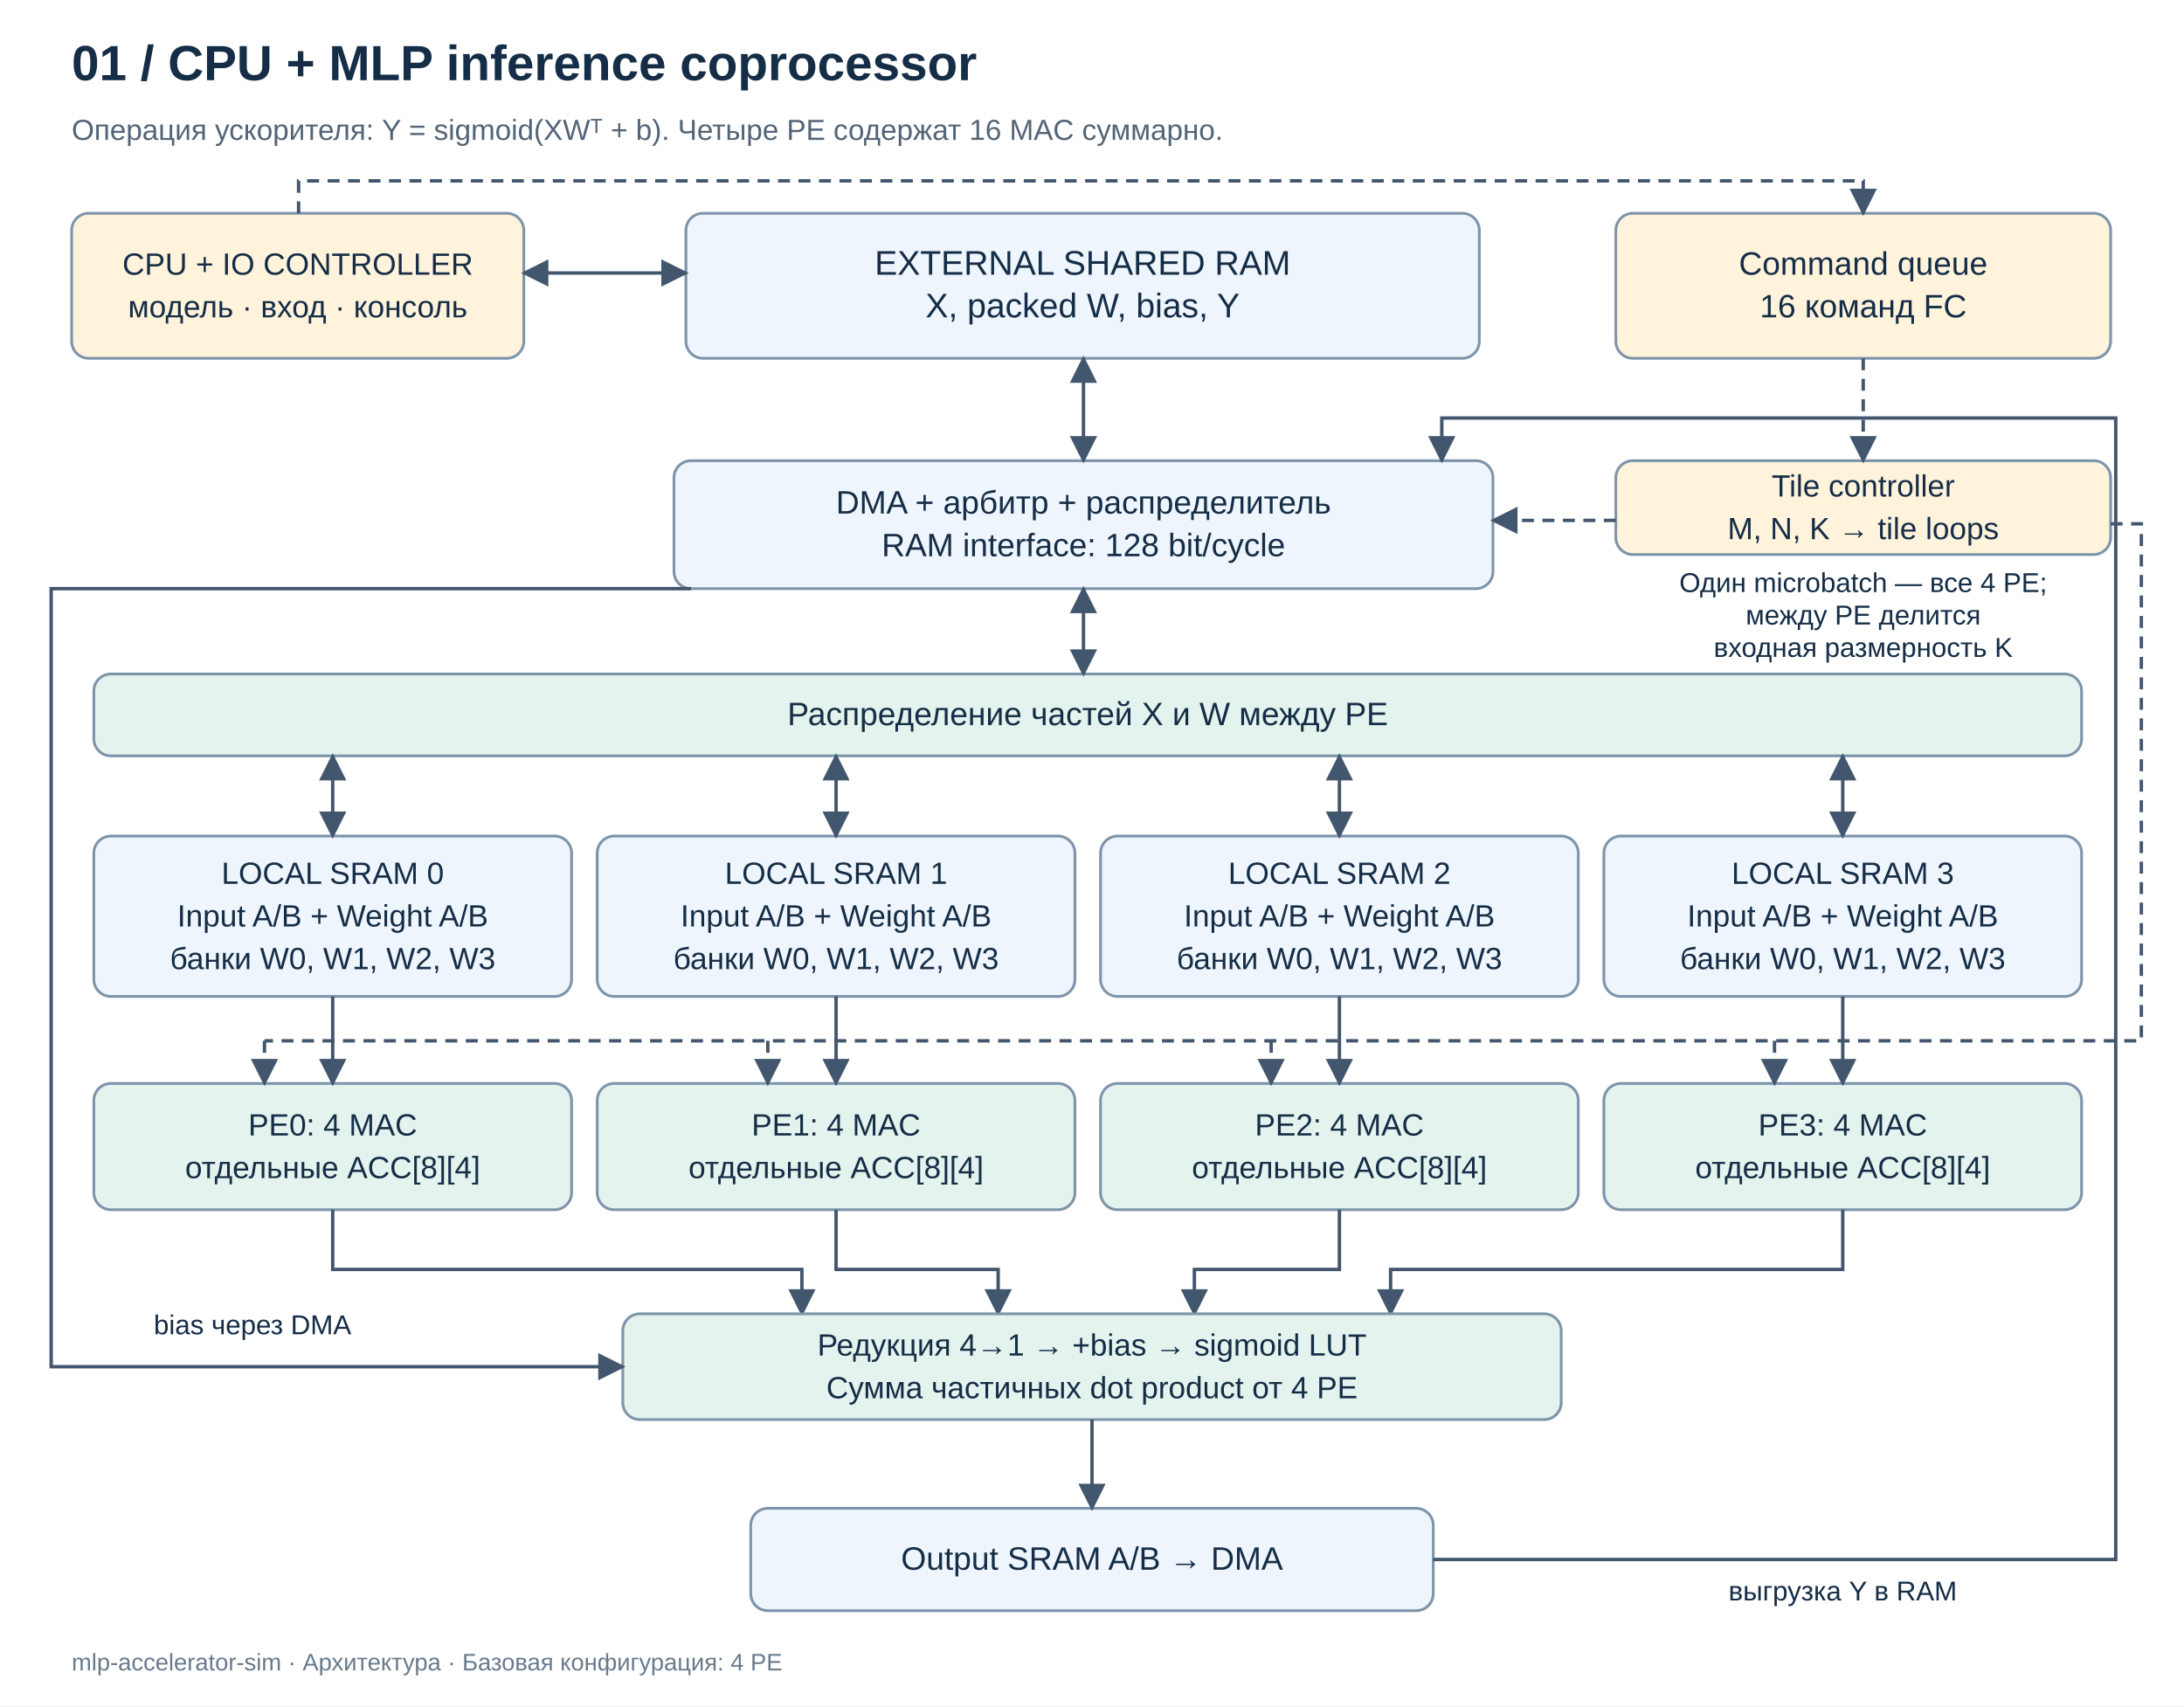
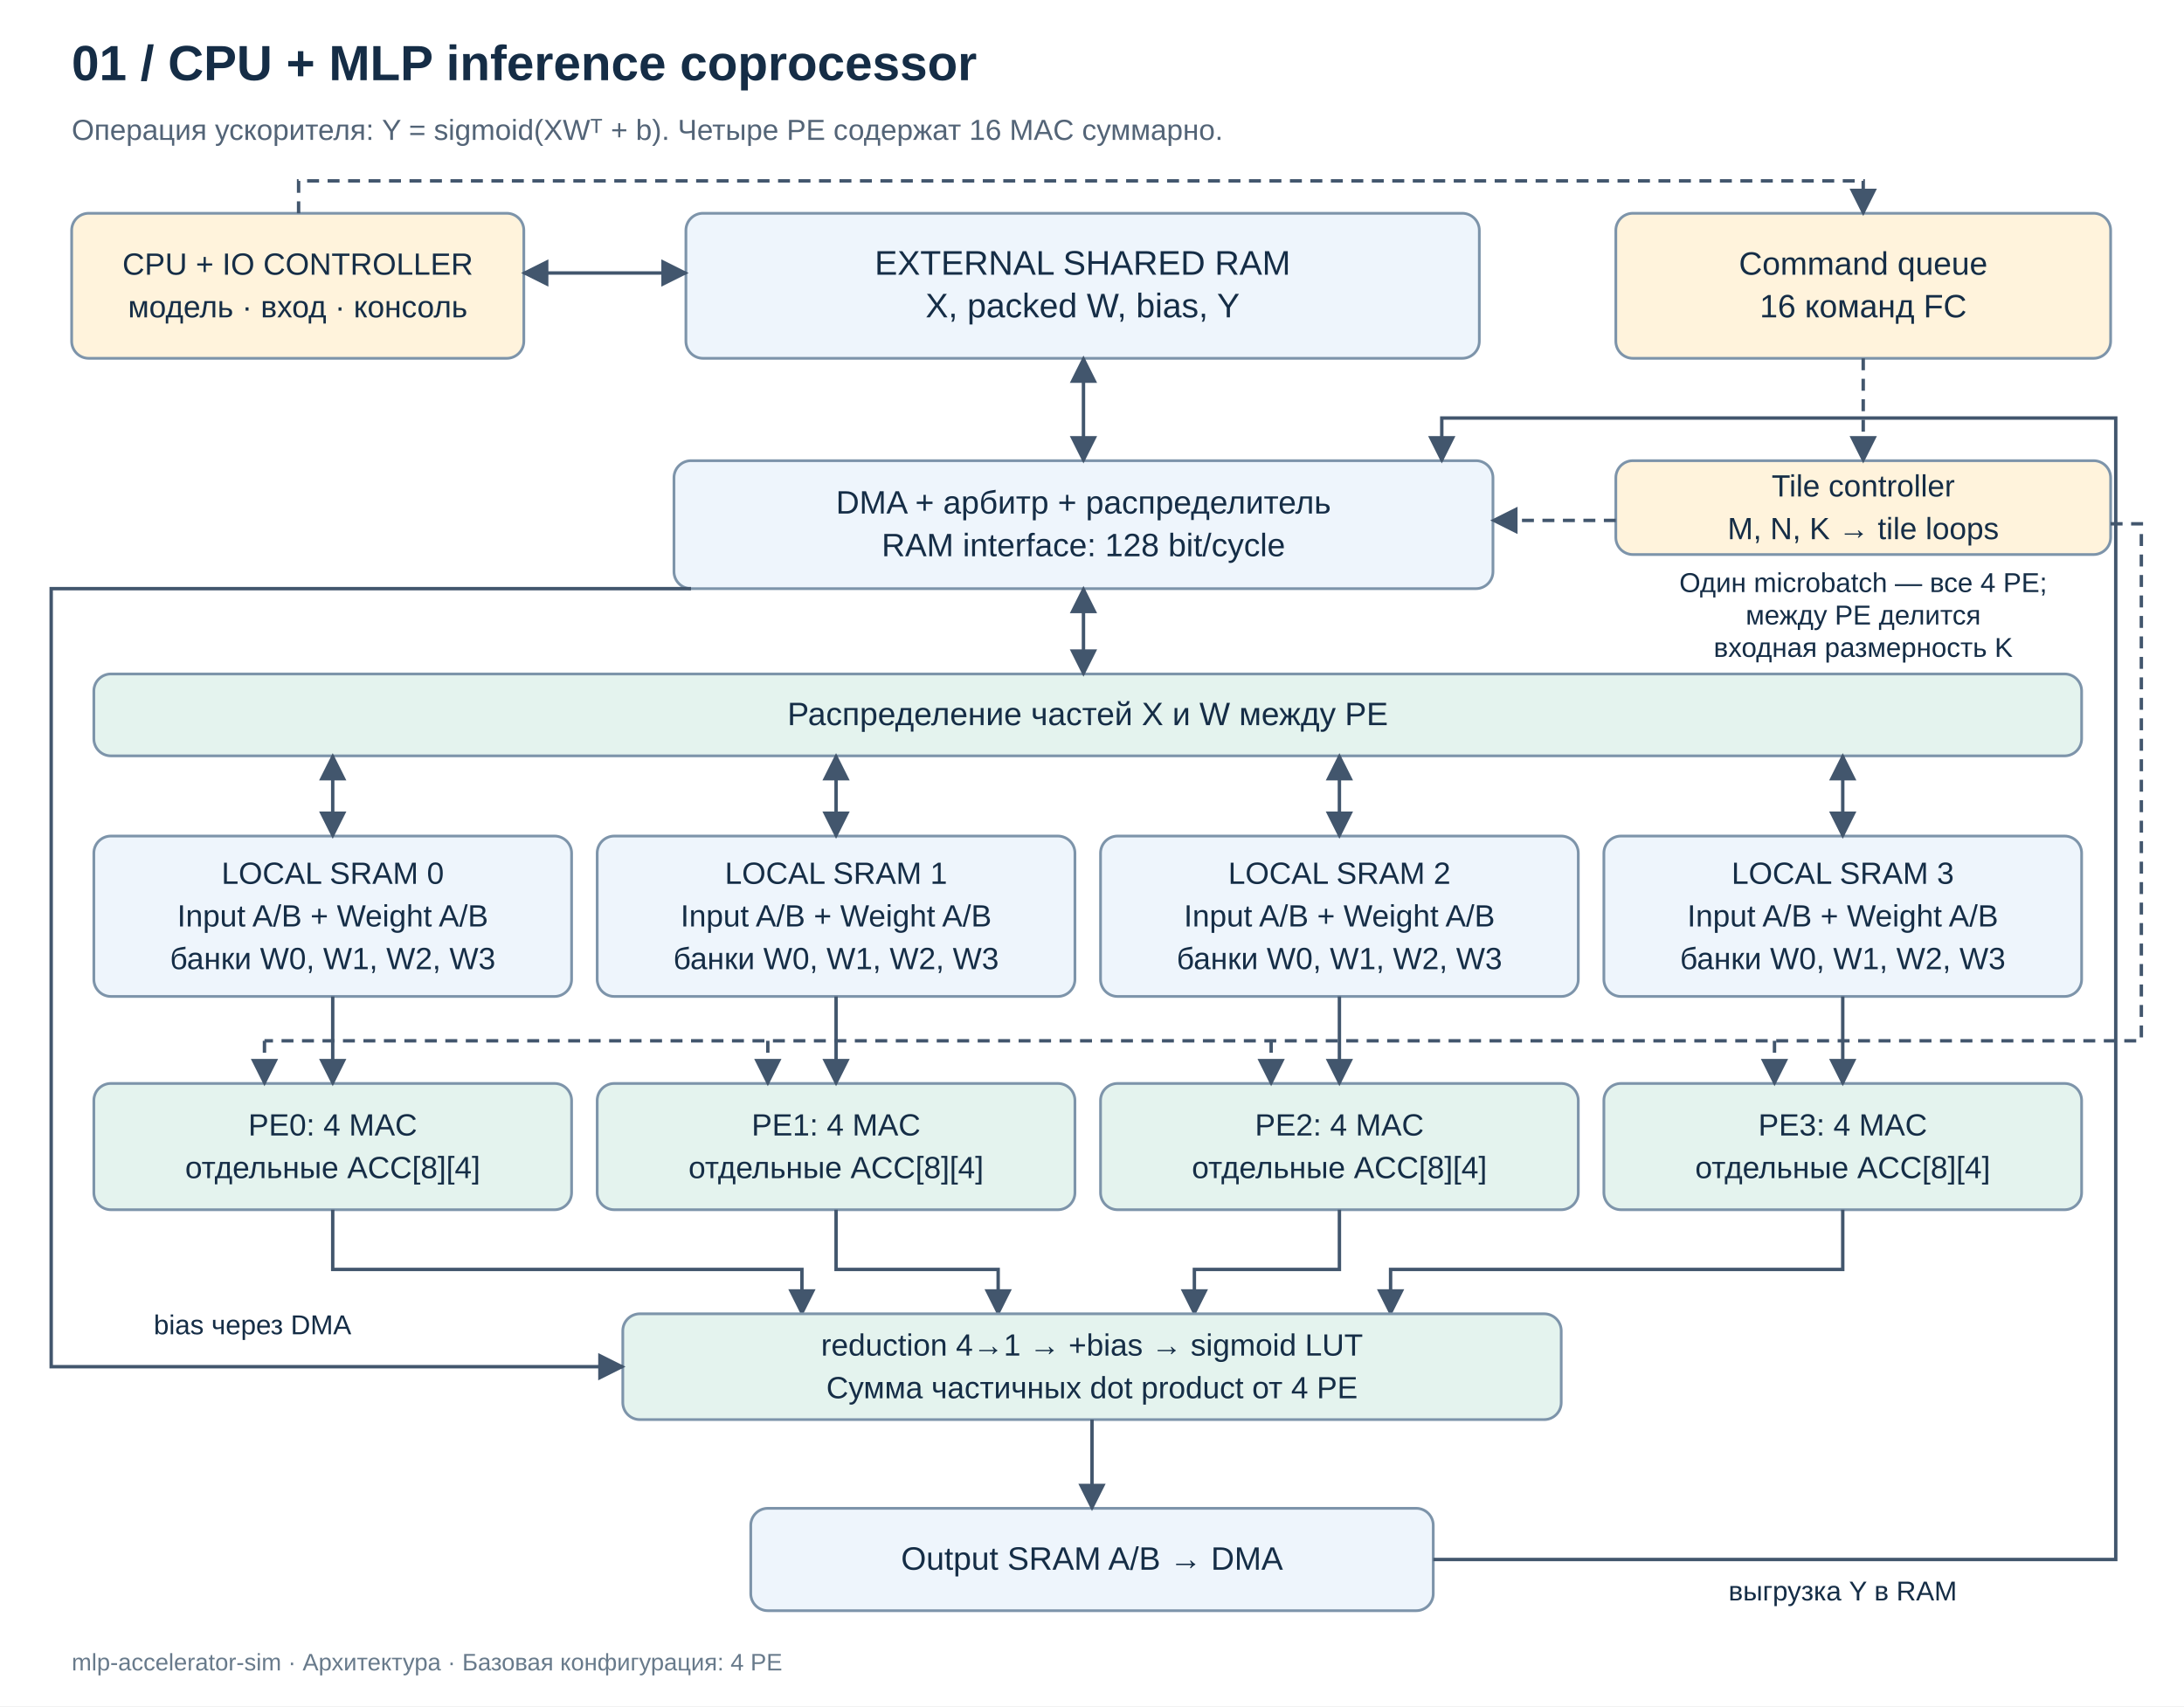
<svg xmlns="http://www.w3.org/2000/svg" width="1280" height="1000" viewBox="0 0 1280 1000" role="img">
  <defs>
    <marker id="arrow" viewBox="0 0 10 10" refX="9" refY="5" markerWidth="8" markerHeight="8" orient="auto-start-reverse">
      <path d="M0 0 L10 5 L0 10 Z" fill="#42566d" />
    </marker>
  </defs>
  <rect width="1280" height="1000" fill="white" />
  <text x="42" y="47" font-family="Segoe UI,Arial,sans-serif" font-size="29" fill="#152d46" text-anchor="start" font-weight="600">01 / CPU + MLP inference coprocessor</text>
  <text x="42" y="82" font-family="Segoe UI,Arial,sans-serif" font-size="17" fill="#536477" text-anchor="start">Операция ускорителя: Y = sigmoid(XWᵀ + b). Четыре PE содержат 16 MAC суммарно.</text>
  <rect x="42" y="125" width="265" height="85" rx="10" fill="#fff3dc" stroke="#7d94aa" stroke-width="1.6" />
  <text x="174.5" y="161.0" font-family="Segoe UI,Arial,sans-serif" font-size="18" fill="#152d46" text-anchor="middle">CPU + IO CONTROLLER</text>
  <text x="174.5" y="186.0" font-family="Segoe UI,Arial,sans-serif" font-size="18" fill="#152d46" text-anchor="middle">модель · вход · консоль</text>
  <rect x="402" y="125" width="465" height="85" rx="10" fill="#eef5fc" stroke="#7d94aa" stroke-width="1.6" />
  <text x="634.5" y="161.0" font-family="Segoe UI,Arial,sans-serif" font-size="20" fill="#152d46" text-anchor="middle">EXTERNAL SHARED RAM</text>
  <text x="634.5" y="186.0" font-family="Segoe UI,Arial,sans-serif" font-size="20" fill="#152d46" text-anchor="middle">X, packed W, bias, Y</text>
  <rect x="947" y="125" width="290" height="85" rx="10" fill="#fff3dc" stroke="#7d94aa" stroke-width="1.6" />
  <text x="1092.0" y="161.0" font-family="Segoe UI,Arial,sans-serif" font-size="19" fill="#152d46" text-anchor="middle">Command queue</text>
  <text x="1092.0" y="186.0" font-family="Segoe UI,Arial,sans-serif" font-size="19" fill="#152d46" text-anchor="middle">16 команд FC</text>
  <polyline points="307,160 402,160" fill="none" stroke="#42566d" stroke-width="2" marker-end="url(#arrow)" marker-start="url(#arrow)" />
  <polyline points="175,125 175,106 1092,106 1092,125" fill="none" stroke="#42566d" stroke-width="2" stroke-dasharray="7 5" marker-end="url(#arrow)" />
  <rect x="395" y="270" width="480" height="75" rx="10" fill="#eef5fc" stroke="#7d94aa" stroke-width="1.6" />
  <text x="635.0" y="301.0" font-family="Segoe UI,Arial,sans-serif" font-size="19" fill="#152d46" text-anchor="middle">DMA + арбитр + распределитель</text>
  <text x="635.0" y="326.0" font-family="Segoe UI,Arial,sans-serif" font-size="19" fill="#152d46" text-anchor="middle">RAM interface: 128 bit/cycle</text>
  <rect x="947" y="270" width="290" height="55" rx="10" fill="#fff3dc" stroke="#7d94aa" stroke-width="1.6" />
  <text x="1092.0" y="291.0" font-family="Segoe UI,Arial,sans-serif" font-size="18" fill="#152d46" text-anchor="middle">Tile controller</text>
  <text x="1092.0" y="316.0" font-family="Segoe UI,Arial,sans-serif" font-size="18" fill="#152d46" text-anchor="middle">M, N, K → tile loops</text>
  <text x="1092" y="347" font-family="Segoe UI,Arial,sans-serif" font-size="16" fill="#152d46" text-anchor="middle">Один microbatch — все 4 PE;</text>
  <text x="1092" y="366" font-family="Segoe UI,Arial,sans-serif" font-size="16" fill="#152d46" text-anchor="middle">между PE делится</text>
  <text x="1092" y="385" font-family="Segoe UI,Arial,sans-serif" font-size="16" fill="#152d46" text-anchor="middle">входная размерность K</text>
  <polyline points="635,210 635,270" fill="none" stroke="#42566d" stroke-width="2" marker-end="url(#arrow)" marker-start="url(#arrow)" />
  <polyline points="1092,210 1092,270" fill="none" stroke="#42566d" stroke-width="2" stroke-dasharray="7 5" marker-end="url(#arrow)" />
  <polyline points="947,305 875,305" fill="none" stroke="#42566d" stroke-width="2" stroke-dasharray="7 5" marker-end="url(#arrow)" />
  <rect x="55" y="395" width="1165" height="48" rx="10" fill="#e4f3ee" stroke="#7d94aa" stroke-width="1.6" />
  <text x="637.5" y="425.0" font-family="Segoe UI,Arial,sans-serif" font-size="19" fill="#152d46" text-anchor="middle">Распределение частей X и W между PE</text>
  <polyline points="635,345 635,395" fill="none" stroke="#42566d" stroke-width="2" marker-end="url(#arrow)" marker-start="url(#arrow)" />
  <rect x="55" y="490" width="280" height="94" rx="10" fill="#eef5fc" stroke="#7d94aa" stroke-width="1.6" />
  <text x="195.0" y="518.0" font-family="Segoe UI,Arial,sans-serif" font-size="18" fill="#152d46" text-anchor="middle">LOCAL SRAM 0</text>
  <text x="195.0" y="543.0" font-family="Segoe UI,Arial,sans-serif" font-size="18" fill="#152d46" text-anchor="middle">Input A/B + Weight A/B</text>
  <text x="195.0" y="568.0" font-family="Segoe UI,Arial,sans-serif" font-size="18" fill="#152d46" text-anchor="middle">банки W0, W1, W2, W3</text>
  <rect x="55" y="635" width="280" height="74" rx="10" fill="#e4f3ee" stroke="#7d94aa" stroke-width="1.6" />
  <text x="195.0" y="665.5" font-family="Segoe UI,Arial,sans-serif" font-size="18" fill="#152d46" text-anchor="middle">PE0: 4 MAC</text>
  <text x="195.0" y="690.5" font-family="Segoe UI,Arial,sans-serif" font-size="18" fill="#152d46" text-anchor="middle">отдельные ACC[8][4]</text>
  <polyline points="195,443 195,490" fill="none" stroke="#42566d" stroke-width="2" marker-end="url(#arrow)" marker-start="url(#arrow)" />
  <polyline points="195,584 195,635" fill="none" stroke="#42566d" stroke-width="2" marker-end="url(#arrow)" />
  <polyline points="195,709 195,744 470,744 470,770" fill="none" stroke="#42566d" stroke-width="2" marker-end="url(#arrow)" />
  <rect x="350" y="490" width="280" height="94" rx="10" fill="#eef5fc" stroke="#7d94aa" stroke-width="1.6" />
  <text x="490.0" y="518.0" font-family="Segoe UI,Arial,sans-serif" font-size="18" fill="#152d46" text-anchor="middle">LOCAL SRAM 1</text>
  <text x="490.0" y="543.0" font-family="Segoe UI,Arial,sans-serif" font-size="18" fill="#152d46" text-anchor="middle">Input A/B + Weight A/B</text>
  <text x="490.0" y="568.0" font-family="Segoe UI,Arial,sans-serif" font-size="18" fill="#152d46" text-anchor="middle">банки W0, W1, W2, W3</text>
  <rect x="350" y="635" width="280" height="74" rx="10" fill="#e4f3ee" stroke="#7d94aa" stroke-width="1.6" />
  <text x="490.0" y="665.5" font-family="Segoe UI,Arial,sans-serif" font-size="18" fill="#152d46" text-anchor="middle">PE1: 4 MAC</text>
  <text x="490.0" y="690.5" font-family="Segoe UI,Arial,sans-serif" font-size="18" fill="#152d46" text-anchor="middle">отдельные ACC[8][4]</text>
  <polyline points="490,443 490,490" fill="none" stroke="#42566d" stroke-width="2" marker-end="url(#arrow)" marker-start="url(#arrow)" />
  <polyline points="490,584 490,635" fill="none" stroke="#42566d" stroke-width="2" marker-end="url(#arrow)" />
  <polyline points="490,709 490,744 585,744 585,770" fill="none" stroke="#42566d" stroke-width="2" marker-end="url(#arrow)" />
  <rect x="645" y="490" width="280" height="94" rx="10" fill="#eef5fc" stroke="#7d94aa" stroke-width="1.6" />
  <text x="785.0" y="518.0" font-family="Segoe UI,Arial,sans-serif" font-size="18" fill="#152d46" text-anchor="middle">LOCAL SRAM 2</text>
  <text x="785.0" y="543.0" font-family="Segoe UI,Arial,sans-serif" font-size="18" fill="#152d46" text-anchor="middle">Input A/B + Weight A/B</text>
  <text x="785.0" y="568.0" font-family="Segoe UI,Arial,sans-serif" font-size="18" fill="#152d46" text-anchor="middle">банки W0, W1, W2, W3</text>
  <rect x="645" y="635" width="280" height="74" rx="10" fill="#e4f3ee" stroke="#7d94aa" stroke-width="1.6" />
  <text x="785.0" y="665.5" font-family="Segoe UI,Arial,sans-serif" font-size="18" fill="#152d46" text-anchor="middle">PE2: 4 MAC</text>
  <text x="785.0" y="690.5" font-family="Segoe UI,Arial,sans-serif" font-size="18" fill="#152d46" text-anchor="middle">отдельные ACC[8][4]</text>
  <polyline points="785,443 785,490" fill="none" stroke="#42566d" stroke-width="2" marker-end="url(#arrow)" marker-start="url(#arrow)" />
  <polyline points="785,584 785,635" fill="none" stroke="#42566d" stroke-width="2" marker-end="url(#arrow)" />
  <polyline points="785,709 785,744 700,744 700,770" fill="none" stroke="#42566d" stroke-width="2" marker-end="url(#arrow)" />
  <rect x="940" y="490" width="280" height="94" rx="10" fill="#eef5fc" stroke="#7d94aa" stroke-width="1.6" />
  <text x="1080.0" y="518.0" font-family="Segoe UI,Arial,sans-serif" font-size="18" fill="#152d46" text-anchor="middle">LOCAL SRAM 3</text>
  <text x="1080.0" y="543.0" font-family="Segoe UI,Arial,sans-serif" font-size="18" fill="#152d46" text-anchor="middle">Input A/B + Weight A/B</text>
  <text x="1080.0" y="568.0" font-family="Segoe UI,Arial,sans-serif" font-size="18" fill="#152d46" text-anchor="middle">банки W0, W1, W2, W3</text>
  <rect x="940" y="635" width="280" height="74" rx="10" fill="#e4f3ee" stroke="#7d94aa" stroke-width="1.6" />
  <text x="1080.0" y="665.5" font-family="Segoe UI,Arial,sans-serif" font-size="18" fill="#152d46" text-anchor="middle">PE3: 4 MAC</text>
  <text x="1080.0" y="690.5" font-family="Segoe UI,Arial,sans-serif" font-size="18" fill="#152d46" text-anchor="middle">отдельные ACC[8][4]</text>
  <polyline points="1080,443 1080,490" fill="none" stroke="#42566d" stroke-width="2" marker-end="url(#arrow)" marker-start="url(#arrow)" />
  <polyline points="1080,584 1080,635" fill="none" stroke="#42566d" stroke-width="2" marker-end="url(#arrow)" />
  <polyline points="1080,709 1080,744 815,744 815,770" fill="none" stroke="#42566d" stroke-width="2" marker-end="url(#arrow)" />
  <polyline points="1237,307 1255,307 1255,610 155,610" fill="none" stroke="#42566d" stroke-width="2" stroke-dasharray="7 5" />
  <polyline points="155,610 155,635" fill="none" stroke="#42566d" stroke-width="2" stroke-dasharray="7 5" marker-end="url(#arrow)" />
  <polyline points="450,610 450,635" fill="none" stroke="#42566d" stroke-width="2" stroke-dasharray="7 5" marker-end="url(#arrow)" />
  <polyline points="745,610 745,635" fill="none" stroke="#42566d" stroke-width="2" stroke-dasharray="7 5" marker-end="url(#arrow)" />
  <polyline points="1040,610 1040,635" fill="none" stroke="#42566d" stroke-width="2" stroke-dasharray="7 5" marker-end="url(#arrow)" />
  <rect x="365" y="770" width="550" height="62" rx="10" fill="#e4f3ee" stroke="#7d94aa" stroke-width="1.6" />
-   <text x="640.0" y="794.5" font-family="Segoe UI,Arial,sans-serif" font-size="18" fill="#152d46" text-anchor="middle">Редукция 4→1 → +bias → sigmoid LUT</text>
+   <text x="640.0" y="794.5" font-family="Segoe UI,Arial,sans-serif" font-size="18" fill="#152d46" text-anchor="middle">reduction 4→1 → +bias → sigmoid LUT</text>
  <text x="640.0" y="819.5" font-family="Segoe UI,Arial,sans-serif" font-size="18" fill="#152d46" text-anchor="middle">Сумма частичных dot product от 4 PE</text>
  <rect x="440" y="884" width="400" height="60" rx="10" fill="#eef5fc" stroke="#7d94aa" stroke-width="1.6" />
  <text x="640.0" y="920.0" font-family="Segoe UI,Arial,sans-serif" font-size="19" fill="#152d46" text-anchor="middle">Output SRAM A/B → DMA</text>
  <polyline points="640,832 640,884" fill="none" stroke="#42566d" stroke-width="2" marker-end="url(#arrow)" />
  <polyline points="840,914 1240,914 1240,245 845,245 845,270" fill="none" stroke="#42566d" stroke-width="2" marker-end="url(#arrow)" />
  <text x="1080" y="938" font-family="Segoe UI,Arial,sans-serif" font-size="16" fill="#152d46" text-anchor="middle">выгрузка Y в RAM</text>
  <polyline points="405,345 30,345 30,801 365,801" fill="none" stroke="#42566d" stroke-width="2" marker-end="url(#arrow)" />
  <text x="148" y="782" font-family="Segoe UI,Arial,sans-serif" font-size="16" fill="#152d46" text-anchor="middle">bias через DMA</text>
  <text x="42" y="979" font-family="Segoe UI,Arial,sans-serif" font-size="14" fill="#687a8b" text-anchor="start">mlp-accelerator-sim · Архитектура · Базовая конфигурация: 4 PE</text>
</svg>
